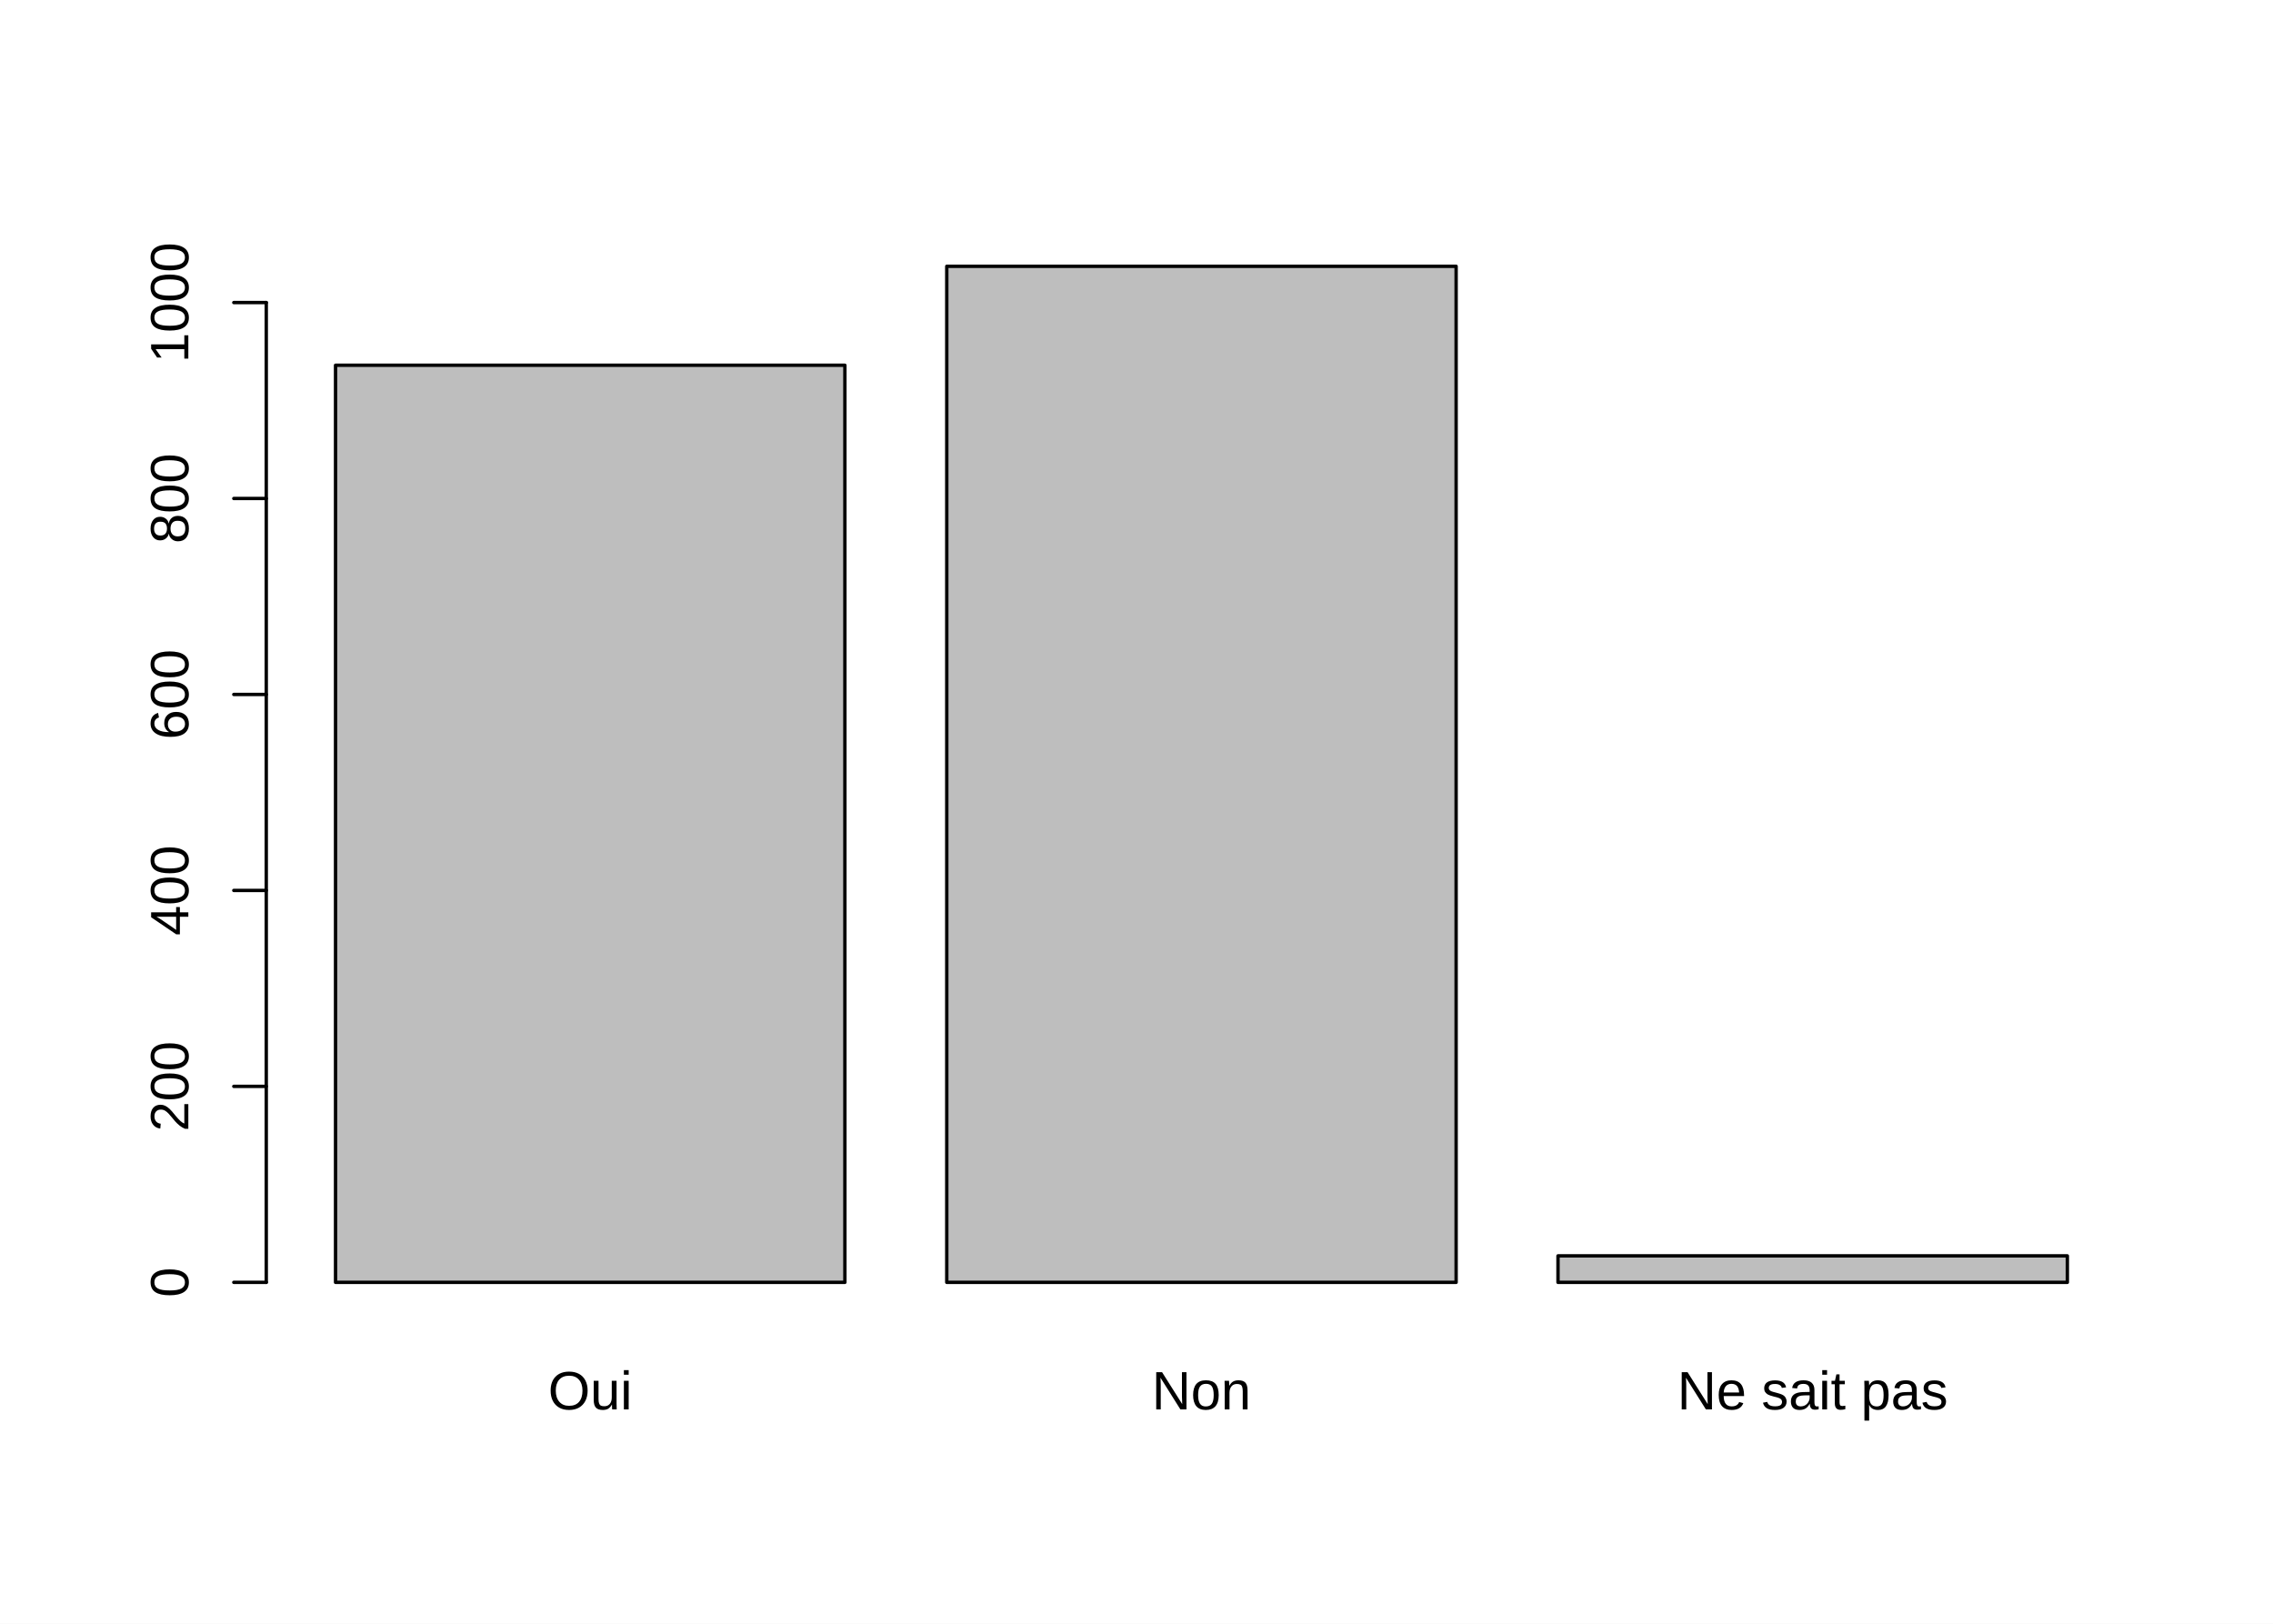
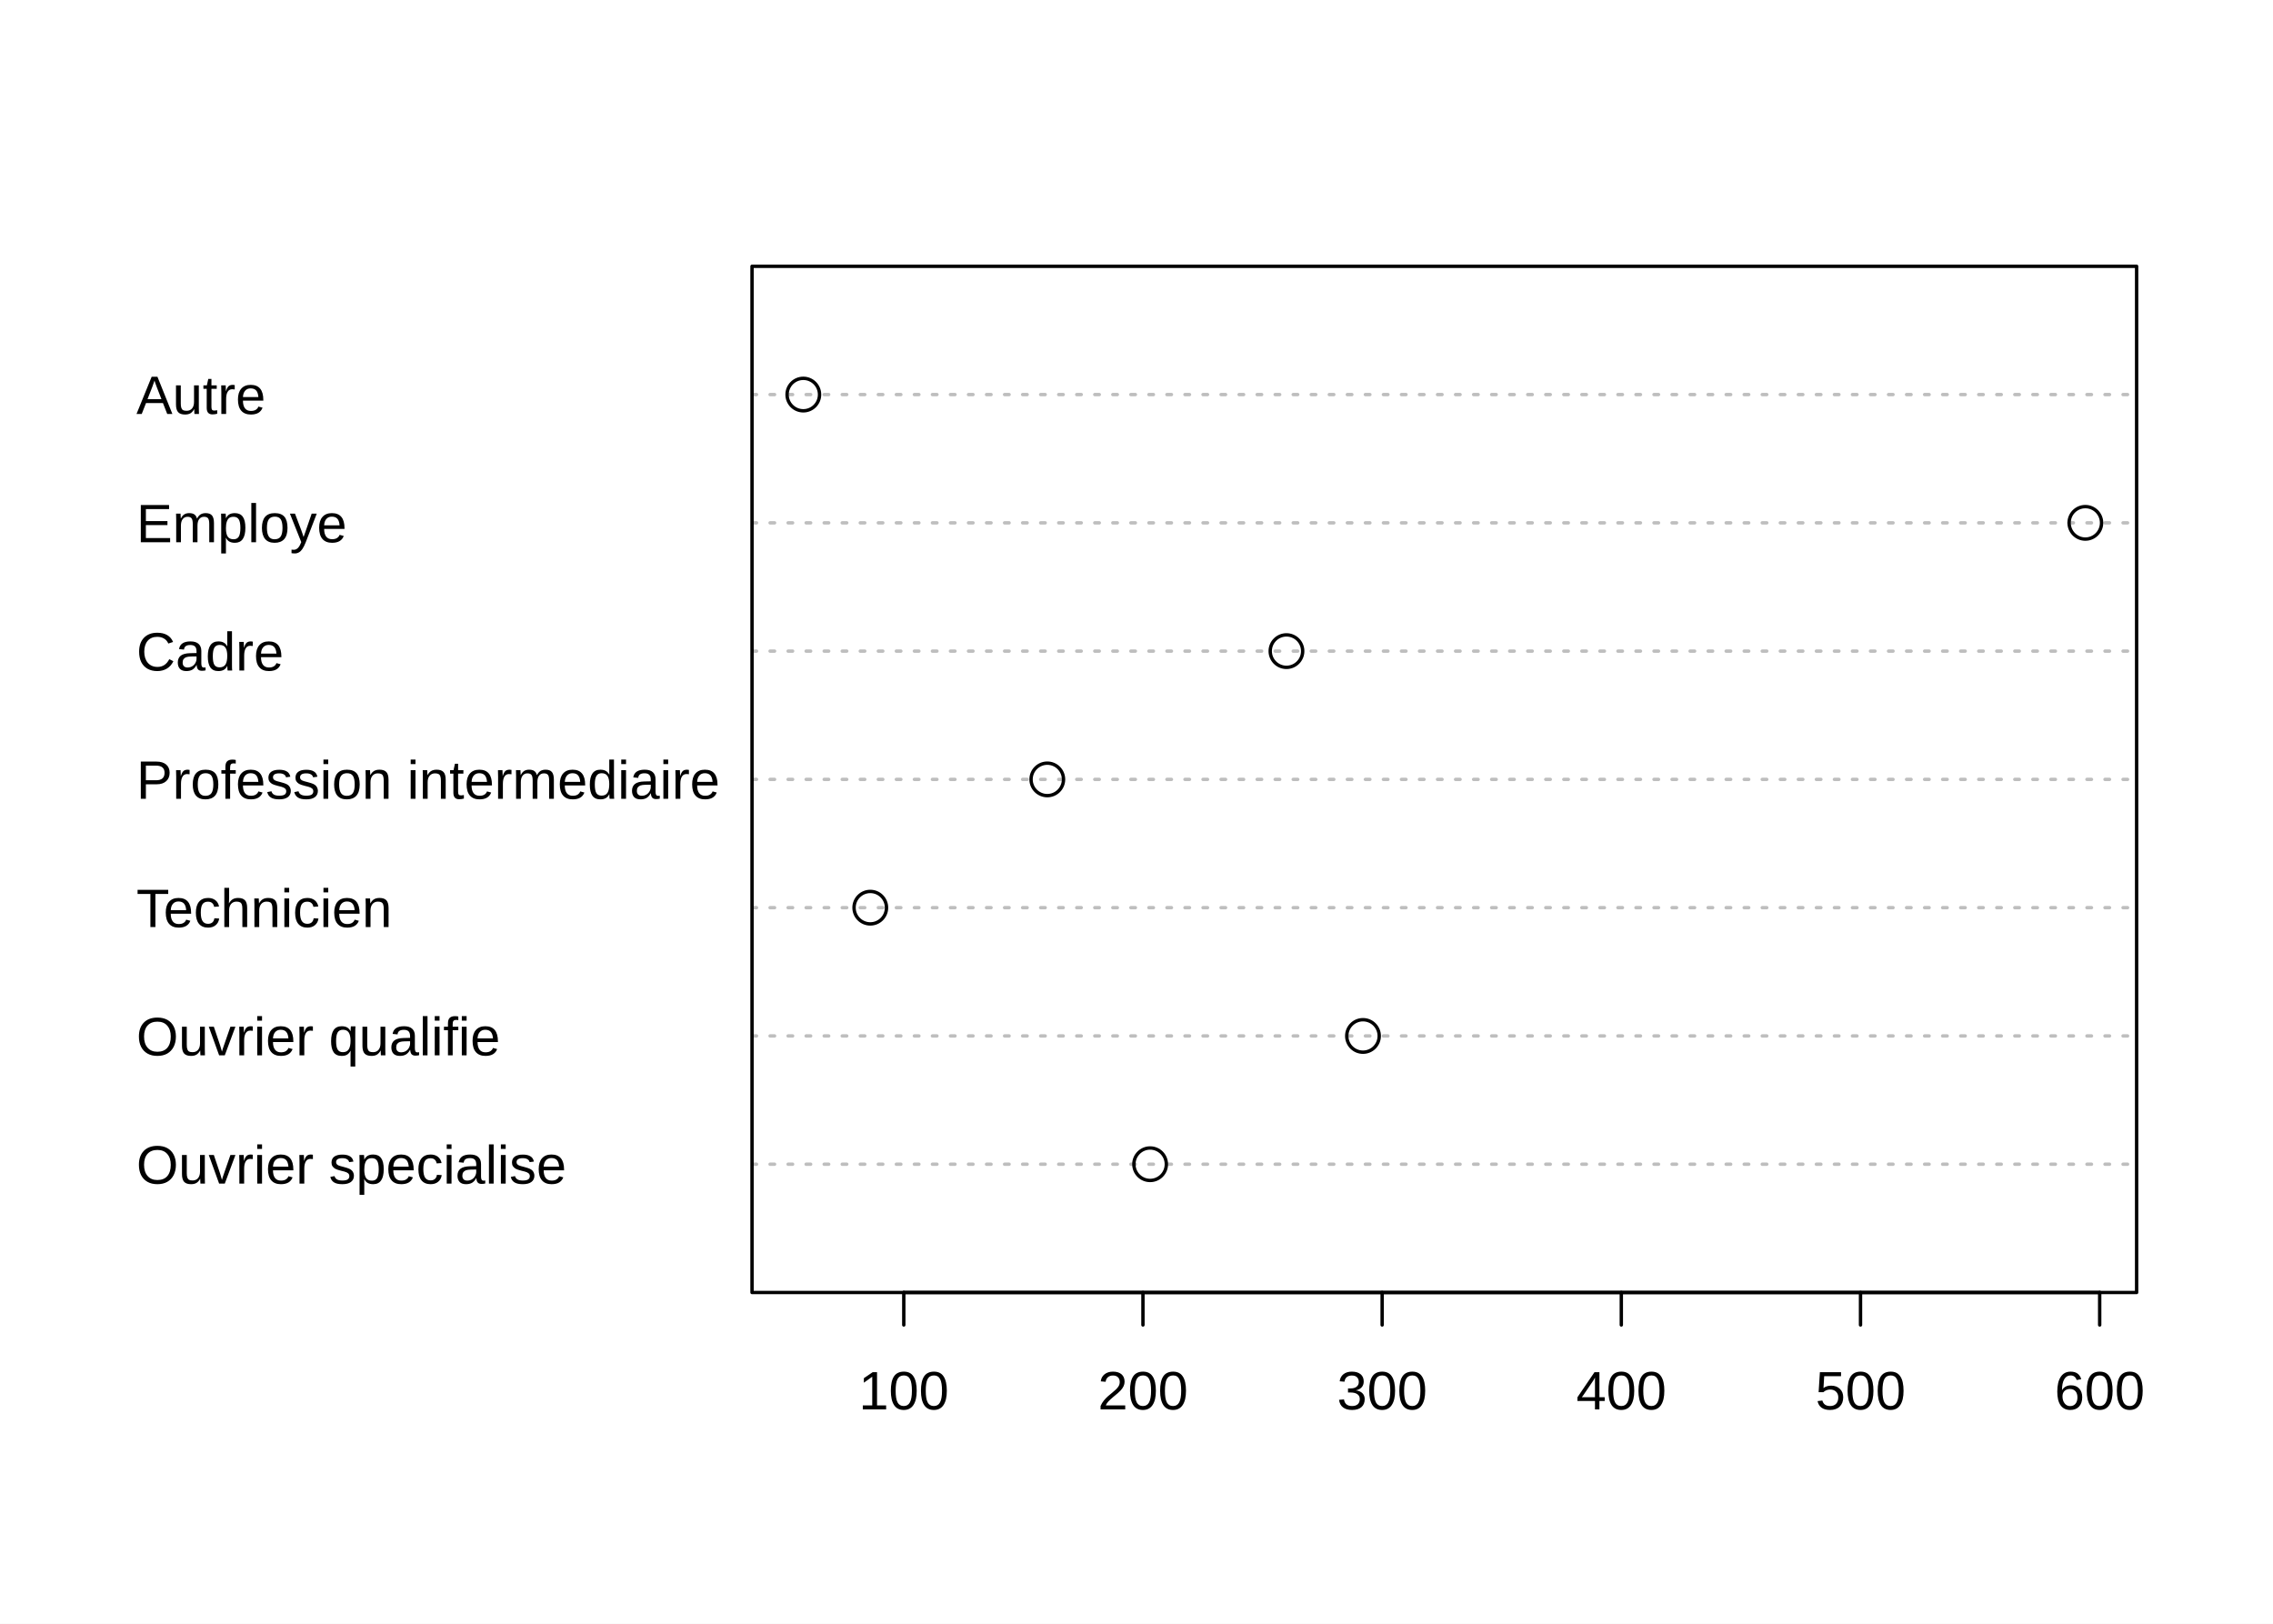
<svg xmlns="http://www.w3.org/2000/svg" viewBox="0 0 504.00 360.00">
  <defs>
    <style type="text/css">
    line, polyline, path, rect, circle {
      fill: none;
      stroke: #000000;
      stroke-linecap: round;
      stroke-linejoin: round;
      stroke-miterlimit: 10.00;
    }
  </style>
  </defs>
  <rect width="100%" height="100%" style="stroke: none; fill: #FFFFFF;" />
-   <rect x="74.40" y="80.98" width="112.94" height="203.33" style="stroke-width: 0.75; fill: #BEBEBE;" />
-   <rect x="209.93" y="59.04" width="112.94" height="225.27" style="stroke-width: 0.75; fill: #BEBEBE;" />
-   <rect x="345.46" y="278.44" width="112.94" height="5.87" style="stroke-width: 0.75; fill: #BEBEBE;" />
-   <text x="121.53" y="312.48" style="font-size: 12.00px; font-family: Arial;" textLength="18.67px" lengthAdjust="spacingAndGlyphs">Oui</text>
-   <text x="255.39" y="312.48" style="font-size: 12.00px; font-family: Arial;" textLength="22.01px" lengthAdjust="spacingAndGlyphs">Non</text>
-   <text x="371.91" y="312.48" style="font-size: 12.00px; font-family: Arial;" textLength="60.03px" lengthAdjust="spacingAndGlyphs">Ne sait pas</text>
-   <line x1="59.04" y1="284.31" x2="59.04" y2="67.08" style="stroke-width: 0.75;" />
-   <line x1="59.04" y1="284.31" x2="51.84" y2="284.31" style="stroke-width: 0.75;" />
-   <line x1="59.04" y1="240.86" x2="51.84" y2="240.86" style="stroke-width: 0.75;" />
-   <line x1="59.04" y1="197.42" x2="51.84" y2="197.42" style="stroke-width: 0.75;" />
-   <line x1="59.04" y1="153.97" x2="51.84" y2="153.97" style="stroke-width: 0.75;" />
-   <line x1="59.04" y1="110.52" x2="51.84" y2="110.52" style="stroke-width: 0.75;" />
-   <line x1="59.04" y1="67.08" x2="51.84" y2="67.08" style="stroke-width: 0.75;" />
-   <text transform="translate(41.76,287.64) rotate(-90)" style="font-size: 12.00px; font-family: Arial;" textLength="6.67px" lengthAdjust="spacingAndGlyphs">0</text>
-   <text transform="translate(41.76,250.87) rotate(-90)" style="font-size: 12.00px; font-family: Arial;" textLength="20.02px" lengthAdjust="spacingAndGlyphs">200</text>
-   <text transform="translate(41.76,207.43) rotate(-90)" style="font-size: 12.00px; font-family: Arial;" textLength="20.02px" lengthAdjust="spacingAndGlyphs">400</text>
-   <text transform="translate(41.76,163.98) rotate(-90)" style="font-size: 12.00px; font-family: Arial;" textLength="20.02px" lengthAdjust="spacingAndGlyphs">600</text>
-   <text transform="translate(41.76,120.53) rotate(-90)" style="font-size: 12.00px; font-family: Arial;" textLength="20.02px" lengthAdjust="spacingAndGlyphs">800</text>
-   <text transform="translate(41.76,80.43) rotate(-90)" style="font-size: 12.00px; font-family: Arial;" textLength="26.70px" lengthAdjust="spacingAndGlyphs">1000</text>
+   <text x="30.24" y="262.42" style="font-size: 12.00px; font-family: Arial;" textLength="95.37px" lengthAdjust="spacingAndGlyphs">Ouvrier specialise</text>
+   <text x="30.24" y="233.98" style="font-size: 12.00px; font-family: Arial;" textLength="80.70px" lengthAdjust="spacingAndGlyphs">Ouvrier qualifie</text>
+   <text x="30.24" y="205.54" style="font-size: 12.00px; font-family: Arial;" textLength="58.03px" lengthAdjust="spacingAndGlyphs">Technicien</text>
+   <text x="30.24" y="177.10" style="font-size: 12.00px; font-family: Arial;" textLength="129.39px" lengthAdjust="spacingAndGlyphs">Profession intermediaire</text>
+   <text x="30.24" y="148.66" style="font-size: 12.00px; font-family: Arial;" textLength="32.68px" lengthAdjust="spacingAndGlyphs">Cadre</text>
+   <text x="30.24" y="120.22" style="font-size: 12.00px; font-family: Arial;" textLength="46.69px" lengthAdjust="spacingAndGlyphs">Employe</text>
+   <text x="30.24" y="91.78" style="font-size: 12.00px; font-family: Arial;" textLength="28.68px" lengthAdjust="spacingAndGlyphs">Autre</text>
+   <defs>
+     <clipPath id="cpMTY2Ljc1Mnw0NzMuNzZ8Mjg2LjU2fDU5LjA0">
+       <rect x="166.75" y="59.04" width="307.01" height="227.52" />
+     </clipPath>
+   </defs>
+   <line x1="166.75" y1="258.12" x2="473.76" y2="258.12" style="stroke-width: 0.75; stroke: #BEBEBE; stroke-dasharray: 1.00,3.00;" clip-path="url(#cpMTY2Ljc1Mnw0NzMuNzZ8Mjg2LjU2fDU5LjA0)" />
+   <line x1="166.75" y1="229.68" x2="473.76" y2="229.68" style="stroke-width: 0.75; stroke: #BEBEBE; stroke-dasharray: 1.00,3.00;" clip-path="url(#cpMTY2Ljc1Mnw0NzMuNzZ8Mjg2LjU2fDU5LjA0)" />
+   <line x1="166.75" y1="201.24" x2="473.76" y2="201.24" style="stroke-width: 0.75; stroke: #BEBEBE; stroke-dasharray: 1.00,3.00;" clip-path="url(#cpMTY2Ljc1Mnw0NzMuNzZ8Mjg2LjU2fDU5LjA0)" />
+   <line x1="166.75" y1="172.80" x2="473.76" y2="172.80" style="stroke-width: 0.75; stroke: #BEBEBE; stroke-dasharray: 1.00,3.00;" clip-path="url(#cpMTY2Ljc1Mnw0NzMuNzZ8Mjg2LjU2fDU5LjA0)" />
+   <line x1="166.75" y1="144.36" x2="473.76" y2="144.36" style="stroke-width: 0.75; stroke: #BEBEBE; stroke-dasharray: 1.00,3.00;" clip-path="url(#cpMTY2Ljc1Mnw0NzMuNzZ8Mjg2LjU2fDU5LjA0)" />
+   <line x1="166.75" y1="115.92" x2="473.76" y2="115.92" style="stroke-width: 0.75; stroke: #BEBEBE; stroke-dasharray: 1.00,3.00;" clip-path="url(#cpMTY2Ljc1Mnw0NzMuNzZ8Mjg2LjU2fDU5LjA0)" />
+   <line x1="166.75" y1="87.48" x2="473.76" y2="87.48" style="stroke-width: 0.75; stroke: #BEBEBE; stroke-dasharray: 1.00,3.00;" clip-path="url(#cpMTY2Ljc1Mnw0NzMuNzZ8Mjg2LjU2fDU5LjA0)" />
+   <circle cx="255.02" cy="258.12" r="2.70pt" style="stroke-width: 0.75;" clip-path="url(#cpMTY2Ljc1Mnw0NzMuNzZ8Mjg2LjU2fDU5LjA0)" />
+   <circle cx="302.22" cy="229.68" r="2.70pt" style="stroke-width: 0.75;" clip-path="url(#cpMTY2Ljc1Mnw0NzMuNzZ8Mjg2LjU2fDU5LjA0)" />
+   <circle cx="192.97" cy="201.24" r="2.70pt" style="stroke-width: 0.75;" clip-path="url(#cpMTY2Ljc1Mnw0NzMuNzZ8Mjg2LjU2fDU5LjA0)" />
+   <circle cx="232.22" cy="172.80" r="2.70pt" style="stroke-width: 0.75;" clip-path="url(#cpMTY2Ljc1Mnw0NzMuNzZ8Mjg2LjU2fDU5LjA0)" />
+   <circle cx="285.25" cy="144.36" r="2.70pt" style="stroke-width: 0.75;" clip-path="url(#cpMTY2Ljc1Mnw0NzMuNzZ8Mjg2LjU2fDU5LjA0)" />
+   <circle cx="462.39" cy="115.92" r="2.70pt" style="stroke-width: 0.75;" clip-path="url(#cpMTY2Ljc1Mnw0NzMuNzZ8Mjg2LjU2fDU5LjA0)" />
+   <circle cx="178.12" cy="87.48" r="2.70pt" style="stroke-width: 0.75;" clip-path="url(#cpMTY2Ljc1Mnw0NzMuNzZ8Mjg2LjU2fDU5LjA0)" />
+   <defs>
+     <clipPath id="cpMHw1MDR8MzYwfDA=">
+       <rect x="0.00" y="0.00" width="504.00" height="360.00" />
+     </clipPath>
+   </defs>
+   <line x1="200.40" y1="286.56" x2="465.57" y2="286.56" style="stroke-width: 0.75;" clip-path="url(#cpMHw1MDR8MzYwfDA=)" />
+   <line x1="200.40" y1="286.56" x2="200.40" y2="293.76" style="stroke-width: 0.75;" clip-path="url(#cpMHw1MDR8MzYwfDA=)" />
+   <line x1="253.43" y1="286.56" x2="253.43" y2="293.76" style="stroke-width: 0.75;" clip-path="url(#cpMHw1MDR8MzYwfDA=)" />
+   <line x1="306.47" y1="286.56" x2="306.47" y2="293.76" style="stroke-width: 0.75;" clip-path="url(#cpMHw1MDR8MzYwfDA=)" />
+   <line x1="359.50" y1="286.56" x2="359.50" y2="293.76" style="stroke-width: 0.75;" clip-path="url(#cpMHw1MDR8MzYwfDA=)" />
+   <line x1="412.54" y1="286.56" x2="412.54" y2="293.76" style="stroke-width: 0.75;" clip-path="url(#cpMHw1MDR8MzYwfDA=)" />
+   <line x1="465.57" y1="286.56" x2="465.57" y2="293.76" style="stroke-width: 0.75;" clip-path="url(#cpMHw1MDR8MzYwfDA=)" />
+   <g clip-path="url(#cpMHw1MDR8MzYwfDA=)">
+     <text x="190.39" y="312.48" style="font-size: 12.00px; font-family: Arial;" textLength="20.02px" lengthAdjust="spacingAndGlyphs">100</text>
+   </g>
+   <g clip-path="url(#cpMHw1MDR8MzYwfDA=)">
+     <text x="243.42" y="312.48" style="font-size: 12.00px; font-family: Arial;" textLength="20.02px" lengthAdjust="spacingAndGlyphs">200</text>
+   </g>
+   <g clip-path="url(#cpMHw1MDR8MzYwfDA=)">
+     <text x="296.46" y="312.48" style="font-size: 12.00px; font-family: Arial;" textLength="20.02px" lengthAdjust="spacingAndGlyphs">300</text>
+   </g>
+   <g clip-path="url(#cpMHw1MDR8MzYwfDA=)">
+     <text x="349.49" y="312.48" style="font-size: 12.00px; font-family: Arial;" textLength="20.02px" lengthAdjust="spacingAndGlyphs">400</text>
+   </g>
+   <g clip-path="url(#cpMHw1MDR8MzYwfDA=)">
+     <text x="402.53" y="312.48" style="font-size: 12.00px; font-family: Arial;" textLength="20.02px" lengthAdjust="spacingAndGlyphs">500</text>
+   </g>
+   <g clip-path="url(#cpMHw1MDR8MzYwfDA=)">
+     <text x="455.56" y="312.48" style="font-size: 12.00px; font-family: Arial;" textLength="20.02px" lengthAdjust="spacingAndGlyphs">600</text>
+   </g>
+   <polyline points="166.75,286.56 473.76,286.56 473.76,59.04 166.75,59.04 166.75,286.56 " style="stroke-width: 0.75;" clip-path="url(#cpMHw1MDR8MzYwfDA=)" />
</svg>
